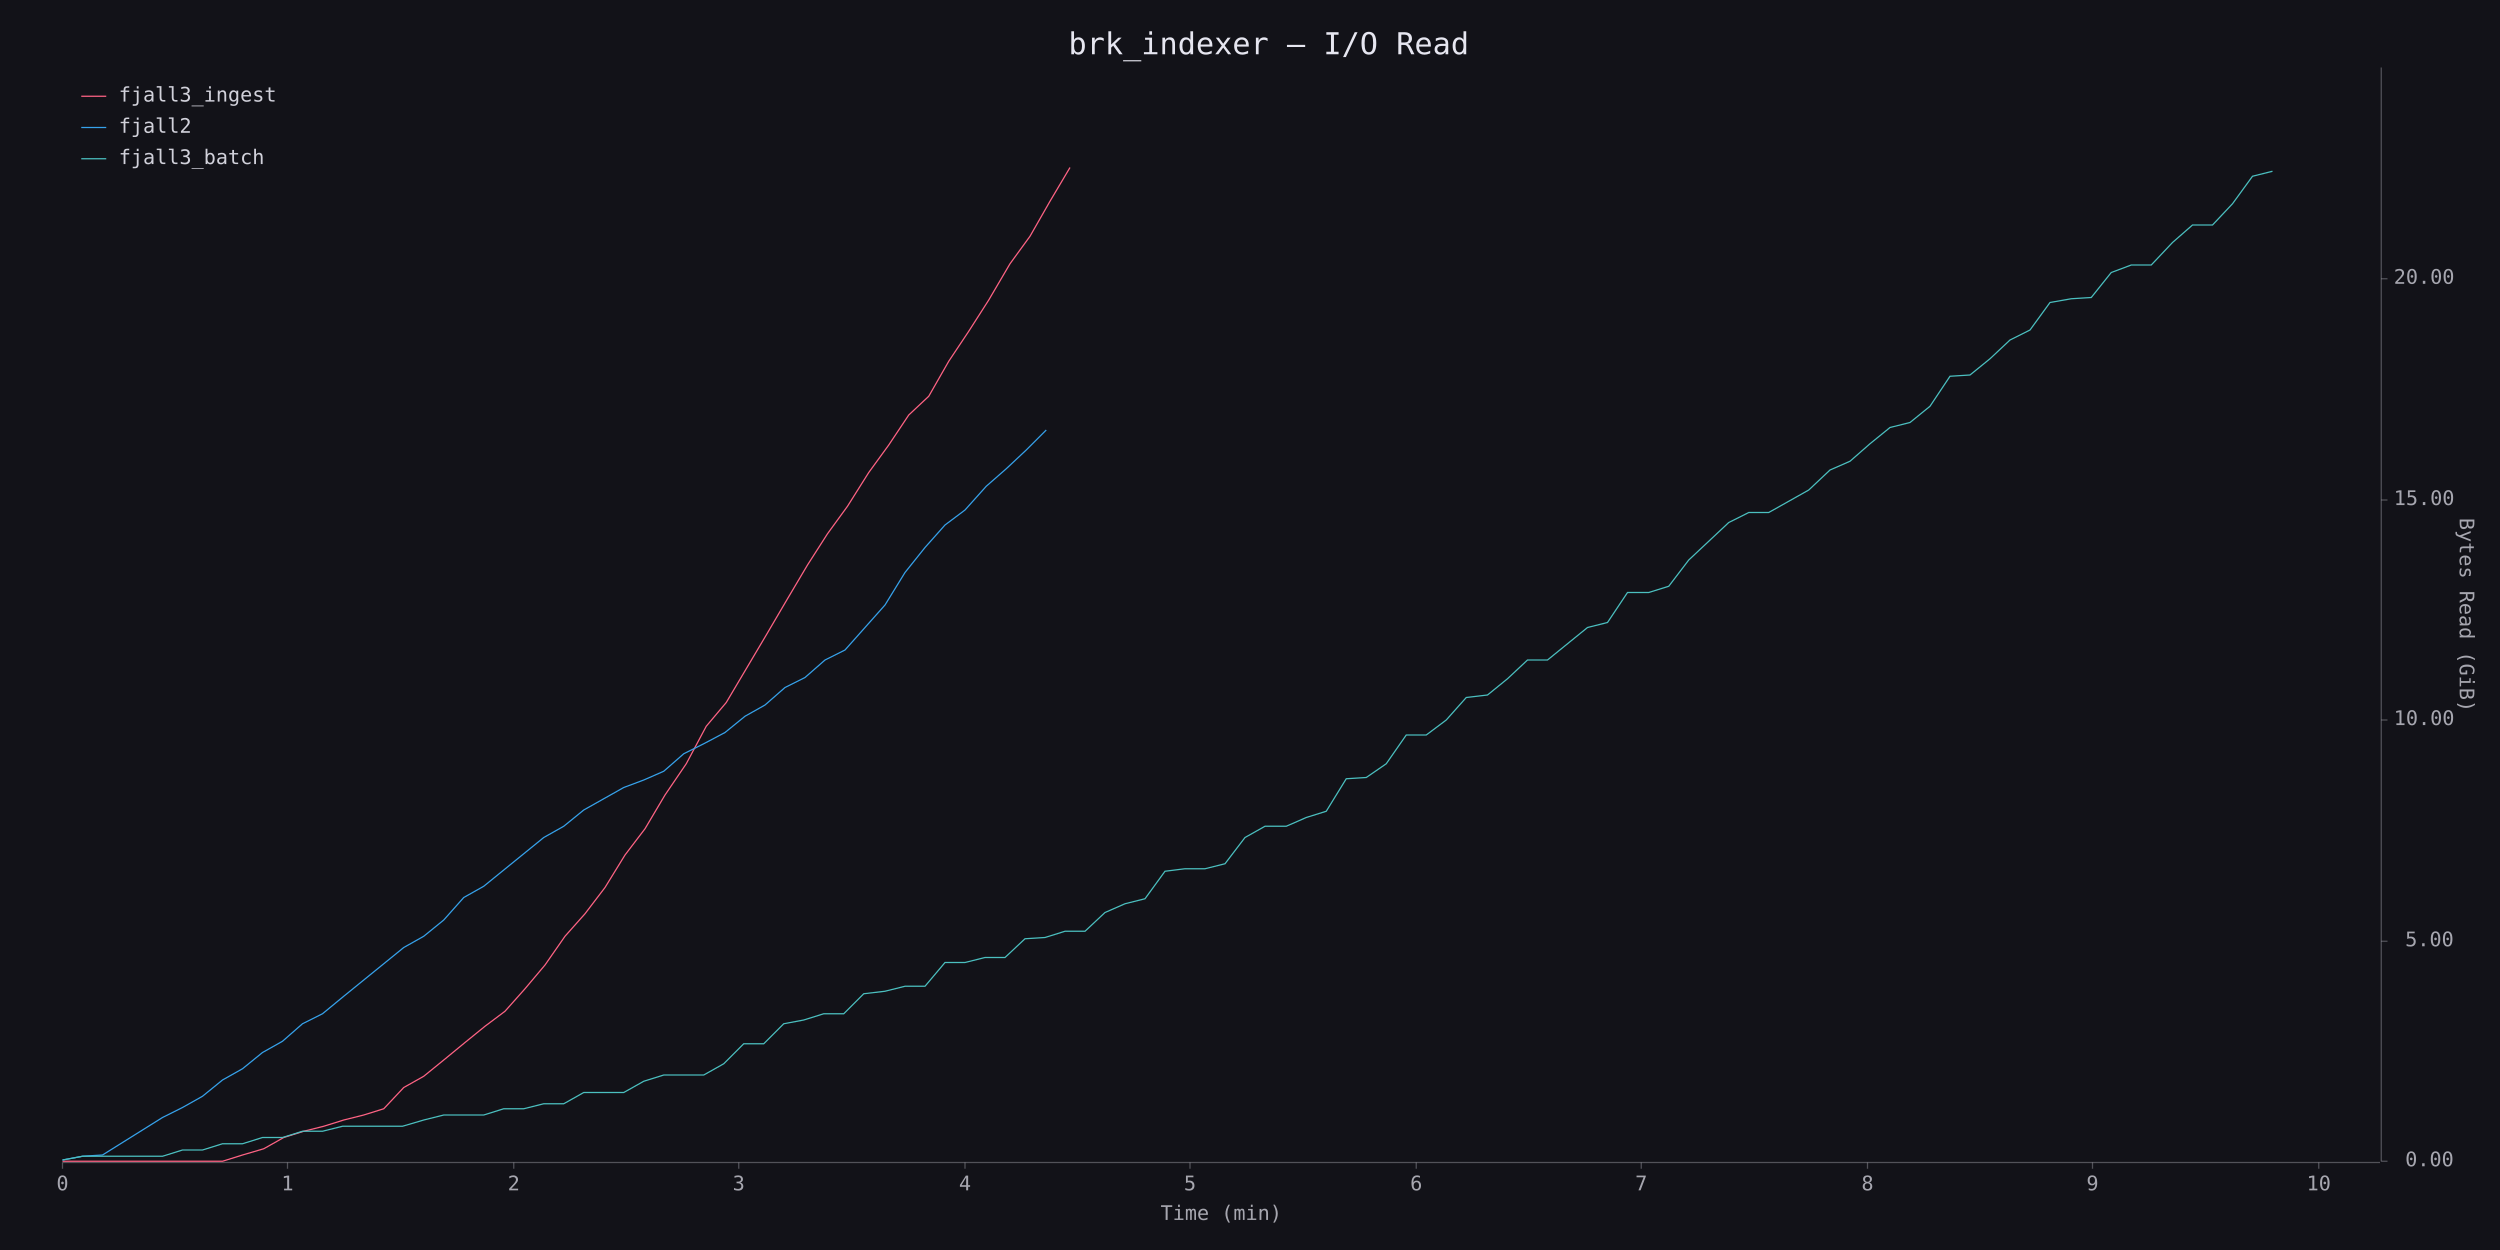
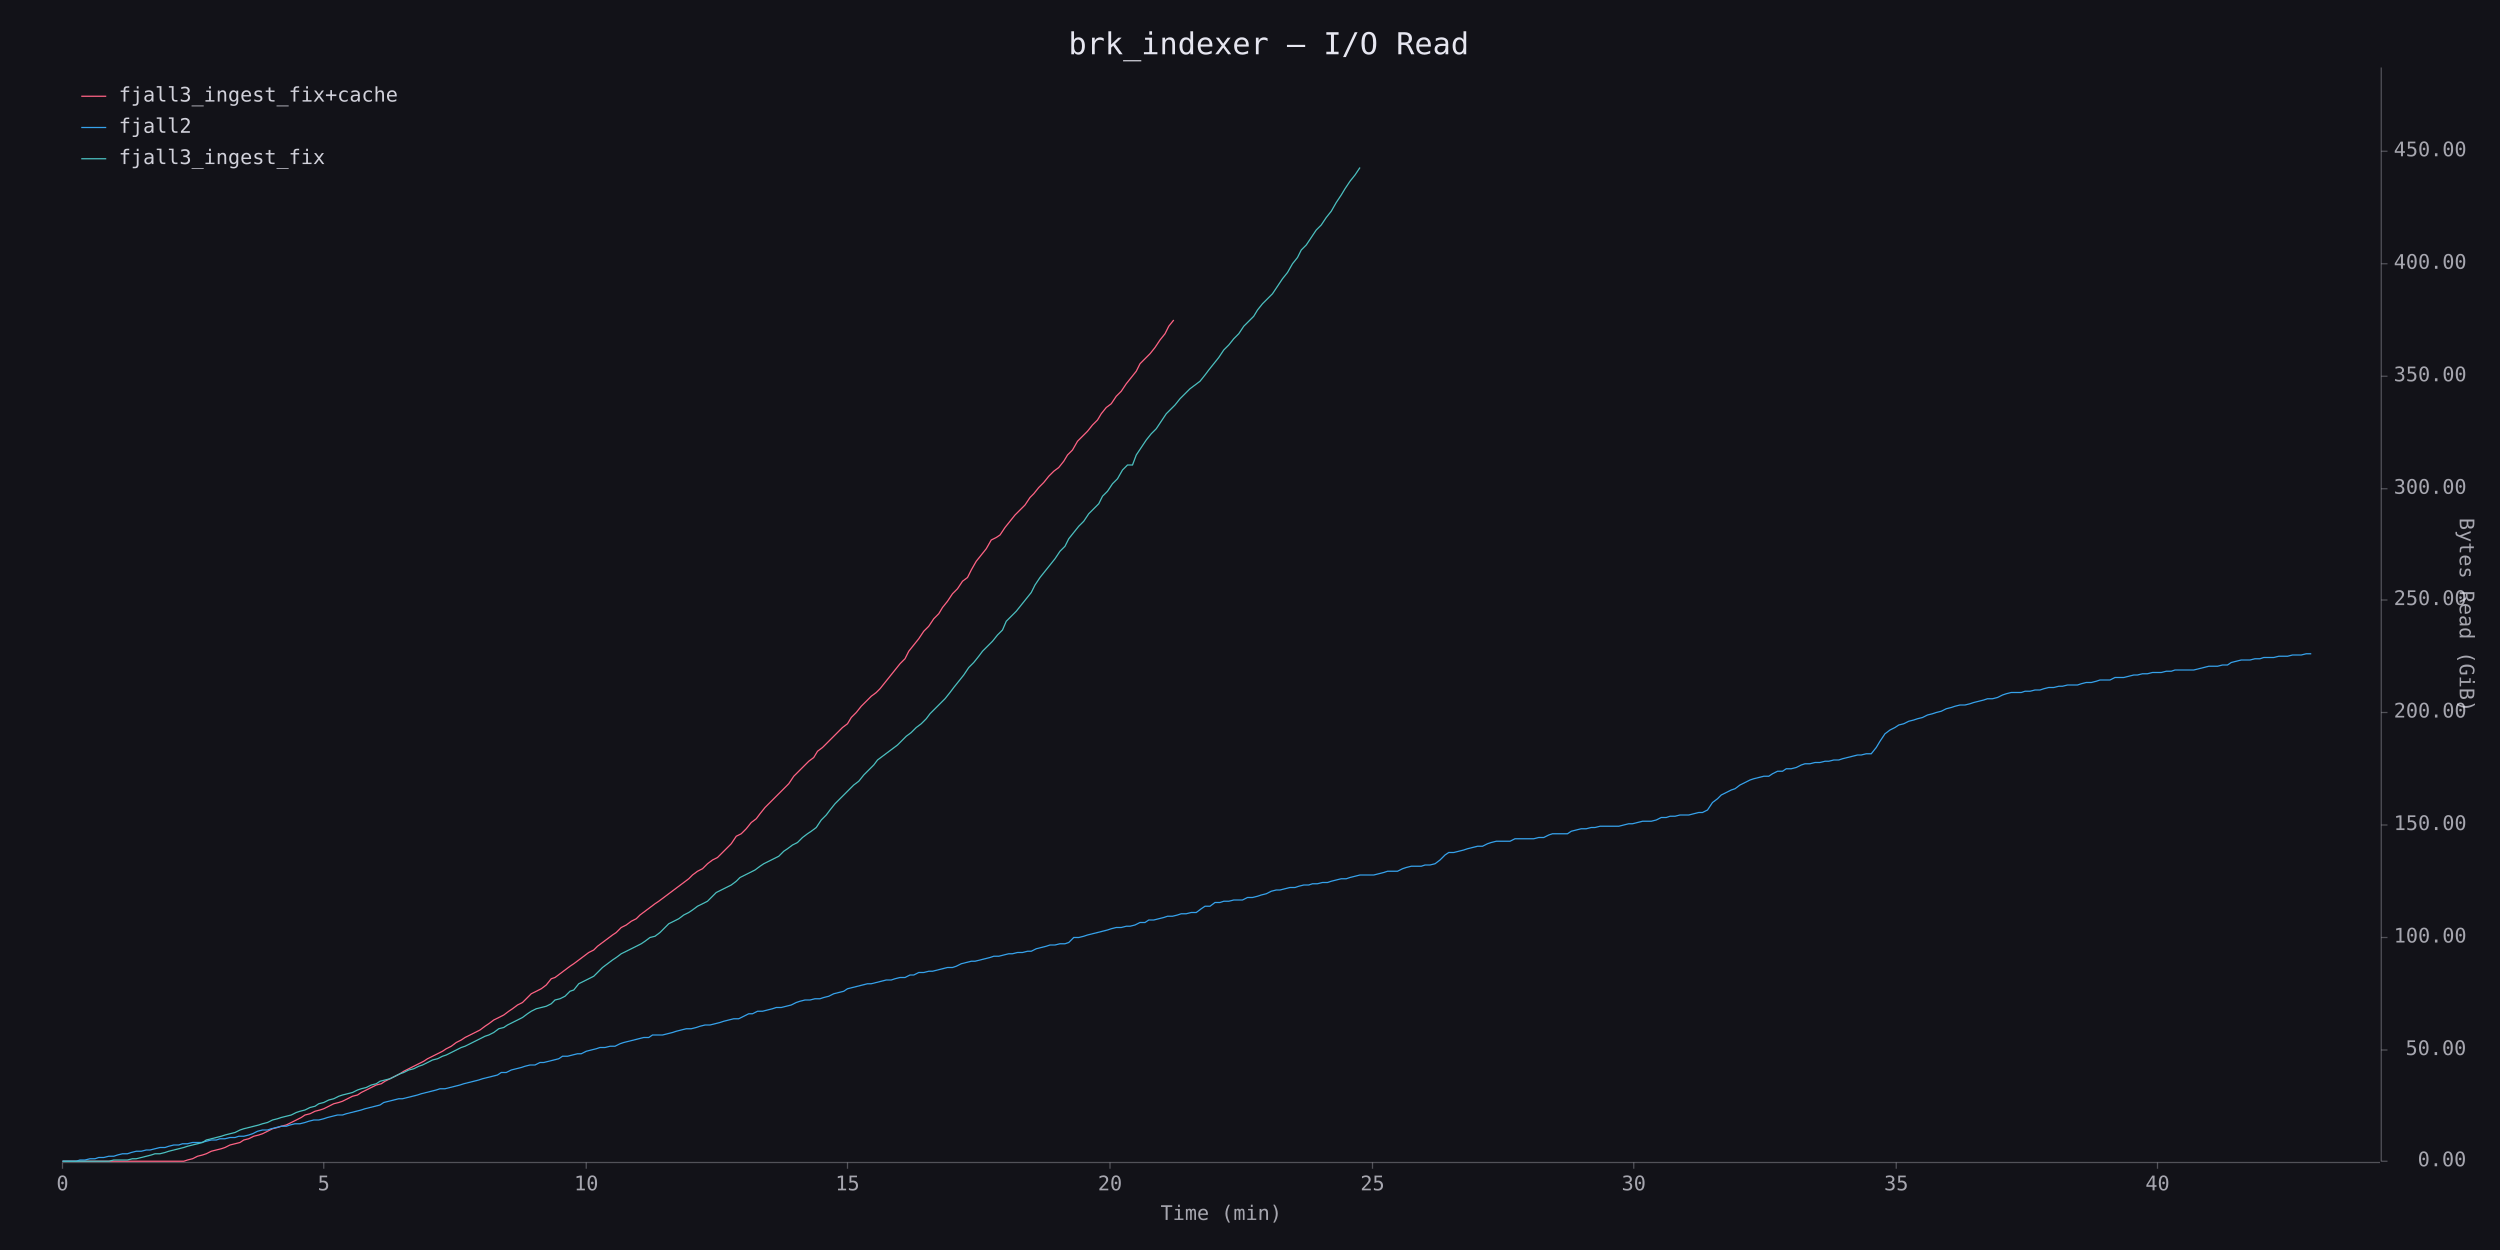
<svg xmlns="http://www.w3.org/2000/svg" width="2000" height="1000" viewBox="0 0 2000 1000">
  <rect x="0" y="0" width="2000" height="1000" opacity="1" fill="#121218" stroke="none" />
  <text x="1015" y="25" dy="0.76em" text-anchor="middle" font-family="monospace" font-size="24.194" opacity="1" fill="#E6E6F0">
brk_indexer — I/O Read
</text>
  <text x="977" y="980" dy="-0.5ex" text-anchor="middle" font-family="monospace" font-size="16.129" opacity="0.7" fill="#E6E6F0">
Time (min)
</text>
  <text x="1980" y="492" dy="0.76em" text-anchor="middle" font-family="monospace" font-size="16.129" opacity="0.7" fill="#E6E6F0" transform="rotate(90, 1980, 492)">
Bytes Read (GiB)
</text>
  <polyline fill="none" opacity="0.3" stroke="#E6E6F0" stroke-width="1" points="50,930 1904,930 " />
  <text x="50" y="940" dy="0.76em" text-anchor="middle" font-family="monospace" font-size="16.129" opacity="0.7" fill="#E6E6F0">
0
</text>
  <polyline fill="none" opacity="0.3" stroke="#E6E6F0" stroke-width="1" points="50,930 50,935 " />
-   <text x="230" y="940" dy="0.76em" text-anchor="middle" font-family="monospace" font-size="16.129" opacity="0.7" fill="#E6E6F0">
- 1
- </text>
-   <polyline fill="none" opacity="0.3" stroke="#E6E6F0" stroke-width="1" points="230,930 230,935 " />
-   <text x="411" y="940" dy="0.76em" text-anchor="middle" font-family="monospace" font-size="16.129" opacity="0.7" fill="#E6E6F0">
- 2
- </text>
-   <polyline fill="none" opacity="0.3" stroke="#E6E6F0" stroke-width="1" points="411,930 411,935 " />
-   <text x="591" y="940" dy="0.76em" text-anchor="middle" font-family="monospace" font-size="16.129" opacity="0.7" fill="#E6E6F0">
- 3
- </text>
-   <polyline fill="none" opacity="0.3" stroke="#E6E6F0" stroke-width="1" points="591,930 591,935 " />
-   <text x="772" y="940" dy="0.76em" text-anchor="middle" font-family="monospace" font-size="16.129" opacity="0.7" fill="#E6E6F0">
- 4
- </text>
-   <polyline fill="none" opacity="0.3" stroke="#E6E6F0" stroke-width="1" points="772,930 772,935 " />
-   <text x="952" y="940" dy="0.76em" text-anchor="middle" font-family="monospace" font-size="16.129" opacity="0.7" fill="#E6E6F0">
+   <text x="259" y="940" dy="0.76em" text-anchor="middle" font-family="monospace" font-size="16.129" opacity="0.7" fill="#E6E6F0">
5
</text>
-   <polyline fill="none" opacity="0.3" stroke="#E6E6F0" stroke-width="1" points="952,930 952,935 " />
-   <text x="1133" y="940" dy="0.76em" text-anchor="middle" font-family="monospace" font-size="16.129" opacity="0.7" fill="#E6E6F0">
- 6
- </text>
-   <polyline fill="none" opacity="0.3" stroke="#E6E6F0" stroke-width="1" points="1133,930 1133,935 " />
-   <text x="1313" y="940" dy="0.76em" text-anchor="middle" font-family="monospace" font-size="16.129" opacity="0.7" fill="#E6E6F0">
- 7
- </text>
-   <polyline fill="none" opacity="0.3" stroke="#E6E6F0" stroke-width="1" points="1313,930 1313,935 " />
-   <text x="1494" y="940" dy="0.76em" text-anchor="middle" font-family="monospace" font-size="16.129" opacity="0.7" fill="#E6E6F0">
- 8
- </text>
-   <polyline fill="none" opacity="0.3" stroke="#E6E6F0" stroke-width="1" points="1494,930 1494,935 " />
-   <text x="1674" y="940" dy="0.76em" text-anchor="middle" font-family="monospace" font-size="16.129" opacity="0.7" fill="#E6E6F0">
- 9
- </text>
-   <polyline fill="none" opacity="0.3" stroke="#E6E6F0" stroke-width="1" points="1674,930 1674,935 " />
-   <text x="1855" y="940" dy="0.76em" text-anchor="middle" font-family="monospace" font-size="16.129" opacity="0.7" fill="#E6E6F0">
+   <polyline fill="none" opacity="0.3" stroke="#E6E6F0" stroke-width="1" points="259,930 259,935 " />
+   <text x="469" y="940" dy="0.76em" text-anchor="middle" font-family="monospace" font-size="16.129" opacity="0.7" fill="#E6E6F0">
10
</text>
-   <polyline fill="none" opacity="0.3" stroke="#E6E6F0" stroke-width="1" points="1855,930 1855,935 " />
+   <polyline fill="none" opacity="0.3" stroke="#E6E6F0" stroke-width="1" points="469,930 469,935 " />
+   <text x="678" y="940" dy="0.76em" text-anchor="middle" font-family="monospace" font-size="16.129" opacity="0.7" fill="#E6E6F0">
+ 15
+ </text>
+   <polyline fill="none" opacity="0.3" stroke="#E6E6F0" stroke-width="1" points="678,930 678,935 " />
+   <text x="888" y="940" dy="0.76em" text-anchor="middle" font-family="monospace" font-size="16.129" opacity="0.7" fill="#E6E6F0">
+ 20
+ </text>
+   <polyline fill="none" opacity="0.3" stroke="#E6E6F0" stroke-width="1" points="888,930 888,935 " />
+   <text x="1098" y="940" dy="0.76em" text-anchor="middle" font-family="monospace" font-size="16.129" opacity="0.7" fill="#E6E6F0">
+ 25
+ </text>
+   <polyline fill="none" opacity="0.3" stroke="#E6E6F0" stroke-width="1" points="1098,930 1098,935 " />
+   <text x="1307" y="940" dy="0.76em" text-anchor="middle" font-family="monospace" font-size="16.129" opacity="0.7" fill="#E6E6F0">
+ 30
+ </text>
+   <polyline fill="none" opacity="0.3" stroke="#E6E6F0" stroke-width="1" points="1307,930 1307,935 " />
+   <text x="1517" y="940" dy="0.76em" text-anchor="middle" font-family="monospace" font-size="16.129" opacity="0.7" fill="#E6E6F0">
+ 35
+ </text>
+   <polyline fill="none" opacity="0.3" stroke="#E6E6F0" stroke-width="1" points="1517,930 1517,935 " />
+   <text x="1726" y="940" dy="0.76em" text-anchor="middle" font-family="monospace" font-size="16.129" opacity="0.7" fill="#E6E6F0">
+ 40
+ </text>
+   <polyline fill="none" opacity="0.3" stroke="#E6E6F0" stroke-width="1" points="1726,930 1726,935 " />
  <polyline fill="none" opacity="0.3" stroke="#E6E6F0" stroke-width="1" points="1905,54 1905,929 " />
-   <text x="1963" y="929" dy="0.5ex" text-anchor="end" font-family="monospace" font-size="16.129" opacity="0.7" fill="#E6E6F0">
+   <text x="1973" y="929" dy="0.5ex" text-anchor="end" font-family="monospace" font-size="16.129" opacity="0.7" fill="#E6E6F0">
0.00
</text>
  <polyline fill="none" opacity="0.3" stroke="#E6E6F0" stroke-width="1" points="1905,929 1910,929 " />
-   <text x="1963" y="753" dy="0.5ex" text-anchor="end" font-family="monospace" font-size="16.129" opacity="0.7" fill="#E6E6F0">
- 5.00
+   <text x="1973" y="840" dy="0.5ex" text-anchor="end" font-family="monospace" font-size="16.129" opacity="0.7" fill="#E6E6F0">
+ 50.00
</text>
-   <polyline fill="none" opacity="0.3" stroke="#E6E6F0" stroke-width="1" points="1905,753 1910,753 " />
-   <text x="1915" y="576" dy="0.5ex" text-anchor="start" font-family="monospace" font-size="16.129" opacity="0.7" fill="#E6E6F0">
- 10.00
+   <polyline fill="none" opacity="0.3" stroke="#E6E6F0" stroke-width="1" points="1905,840 1910,840 " />
+   <text x="1915" y="750" dy="0.5ex" text-anchor="start" font-family="monospace" font-size="16.129" opacity="0.7" fill="#E6E6F0">
+ 100.00
</text>
-   <polyline fill="none" opacity="0.3" stroke="#E6E6F0" stroke-width="1" points="1905,576 1910,576 " />
-   <text x="1915" y="400" dy="0.5ex" text-anchor="start" font-family="monospace" font-size="16.129" opacity="0.7" fill="#E6E6F0">
- 15.00
+   <polyline fill="none" opacity="0.3" stroke="#E6E6F0" stroke-width="1" points="1905,750 1910,750 " />
+   <text x="1915" y="660" dy="0.5ex" text-anchor="start" font-family="monospace" font-size="16.129" opacity="0.7" fill="#E6E6F0">
+ 150.00
</text>
-   <polyline fill="none" opacity="0.3" stroke="#E6E6F0" stroke-width="1" points="1905,400 1910,400 " />
-   <text x="1915" y="223" dy="0.5ex" text-anchor="start" font-family="monospace" font-size="16.129" opacity="0.7" fill="#E6E6F0">
- 20.00
+   <polyline fill="none" opacity="0.3" stroke="#E6E6F0" stroke-width="1" points="1905,660 1910,660 " />
+   <text x="1915" y="570" dy="0.5ex" text-anchor="start" font-family="monospace" font-size="16.129" opacity="0.7" fill="#E6E6F0">
+ 200.00
</text>
-   <polyline fill="none" opacity="0.3" stroke="#E6E6F0" stroke-width="1" points="1905,223 1910,223 " />
-   <polyline fill="none" opacity="1" stroke="#FF6384" stroke-width="1" points="50,929 66,929 82,929 98,929 114,929 130,929 146,929 162,929 178,929 194,924 211,919 227,910 243,905 259,901 275,896 291,892 307,887 323,870 339,861 355,848 372,834 388,821 404,809 420,791 436,772 452,749 468,731 484,710 500,684 516,663 532,636 549,611 565,581 581,562 597,535 613,508 630,479 646,452 662,427 678,405 695,378 711,356 727,332 743,317 759,289 775,265 791,240 808,211 824,189 840,161 856,134 " />
-   <polyline fill="none" opacity="1" stroke="#36A2EB" stroke-width="1" points="50,928 66,925 82,924 98,914 114,904 130,894 146,886 162,877 178,864 194,855 210,842 226,833 242,819 258,811 275,797 291,784 307,771 323,758 339,749 355,736 371,718 387,709 403,696 419,683 435,670 451,661 467,648 483,639 499,630 515,624 531,617 547,603 563,595 580,586 596,573 612,564 628,550 644,542 660,528 676,520 692,502 708,484 724,458 740,438 756,420 772,408 789,389 805,375 821,360 837,344 " />
-   <polyline fill="none" opacity="1" stroke="#4BC0C0" stroke-width="1" points="50,928 66,925 82,925 98,925 114,925 130,925 146,920 162,920 178,915 194,915 210,910 226,910 242,905 258,905 274,901 290,901 306,901 322,901 339,896 355,892 371,892 387,892 403,887 419,887 435,883 451,883 467,874 483,874 499,874 515,865 531,860 547,860 563,860 579,851 595,835 611,835 627,819 643,816 659,811 675,811 691,795 708,793 724,789 740,789 756,770 772,770 788,766 804,766 820,751 836,750 852,745 868,745 884,730 900,723 916,719 932,697 948,695 964,695 980,691 996,670 1012,661 1029,661 1045,654 1061,649 1077,623 1093,622 1109,611 1125,588 1141,588 1157,576 1173,558 1190,556 1206,543 1222,528 1238,528 1254,515 1270,502 1286,498 1302,474 1319,474 1335,469 1351,448 1367,433 1383,418 1399,410 1415,410 1431,401 1447,392 1464,376 1480,369 1496,355 1512,342 1528,338 1544,325 1560,301 1576,300 1592,287 1608,272 1624,264 1640,242 1657,239 1673,238 1689,218 1705,212 1721,212 1738,194 1754,180 1770,180 1786,163 1802,141 1818,137 " />
-   <rect x="55" y="59" width="175" height="86" opacity="0.98" fill="#121218" stroke="none" />
-   <rect x="55" y="59" width="175" height="86" opacity="1" fill="none" stroke="#121218" />
+   <polyline fill="none" opacity="0.3" stroke="#E6E6F0" stroke-width="1" points="1905,570 1910,570 " />
+   <text x="1915" y="480" dy="0.5ex" text-anchor="start" font-family="monospace" font-size="16.129" opacity="0.7" fill="#E6E6F0">
+ 250.00
+ </text>
+   <polyline fill="none" opacity="0.3" stroke="#E6E6F0" stroke-width="1" points="1905,480 1910,480 " />
+   <text x="1915" y="391" dy="0.5ex" text-anchor="start" font-family="monospace" font-size="16.129" opacity="0.7" fill="#E6E6F0">
+ 300.00
+ </text>
+   <polyline fill="none" opacity="0.3" stroke="#E6E6F0" stroke-width="1" points="1905,391 1910,391 " />
+   <text x="1915" y="301" dy="0.5ex" text-anchor="start" font-family="monospace" font-size="16.129" opacity="0.7" fill="#E6E6F0">
+ 350.00
+ </text>
+   <polyline fill="none" opacity="0.3" stroke="#E6E6F0" stroke-width="1" points="1905,301 1910,301 " />
+   <text x="1915" y="211" dy="0.5ex" text-anchor="start" font-family="monospace" font-size="16.129" opacity="0.7" fill="#E6E6F0">
+ 400.00
+ </text>
+   <polyline fill="none" opacity="0.3" stroke="#E6E6F0" stroke-width="1" points="1905,211 1910,211 " />
+   <text x="1915" y="121" dy="0.5ex" text-anchor="start" font-family="monospace" font-size="16.129" opacity="0.7" fill="#E6E6F0">
+ 450.00
+ </text>
+   <polyline fill="none" opacity="0.3" stroke="#E6E6F0" stroke-width="1" points="1905,121 1910,121 " />
+   <polyline fill="none" opacity="1" stroke="#FF6384" stroke-width="1" points="50,929 53,929 57,929 61,929 64,929 68,929 72,929 76,929 79,929 83,929 87,929 91,929 94,929 98,929 102,929 106,929 109,929 113,929 117,929 120,929 124,929 128,929 132,929 135,929 139,929 143,929 147,929 150,928 154,927 158,925 162,924 165,923 169,921 173,920 177,919 180,918 184,916 188,915 192,914 195,912 199,911 203,909 207,908 210,907 214,905 218,903 222,902 225,901 229,900 233,898 237,896 241,894 244,892 248,891 252,889 256,888 259,887 263,885 267,883 271,882 274,881 278,879 282,877 286,876 289,874 293,872 297,870 301,868 305,867 308,865 312,863 316,861 320,859 323,857 327,855 331,853 335,851 339,849 342,847 346,845 350,843 354,841 357,839 361,837 365,834 369,832 372,830 376,828 380,826 384,824 388,821 391,819 395,816 399,814 403,812 407,809 410,807 414,804 418,802 422,798 425,795 429,793 433,791 437,788 441,783 444,782 448,779 452,776 456,773 459,771 463,768 467,765 471,762 475,760 478,757 482,754 486,751 490,748 493,746 497,742 501,740 505,737 509,735 512,732 516,729 520,726 524,723 527,721 531,718 535,715 539,712 543,709 547,706 551,703 554,700 558,697 562,695 566,691 570,688 574,686 578,682 581,679 585,675 589,669 593,667 597,663 601,658 605,655 608,651 612,646 616,642 620,638 624,634 628,630 631,627 635,621 639,617 643,613 647,609 651,606 654,601 658,598 662,594 666,590 670,586 674,582 678,579 681,574 685,570 689,565 693,561 697,557 701,554 704,551 708,546 712,541 716,536 720,531 724,527 727,521 731,516 735,511 739,505 743,501 747,495 751,491 754,486 758,481 762,475 766,471 770,465 774,462 777,456 781,449 785,444 789,439 793,432 797,430 800,428 804,422 808,417 812,412 816,408 820,404 824,398 827,395 831,390 835,386 839,381 843,377 847,374 851,369 854,364 858,360 862,353 866,349 870,345 874,340 878,336 881,331 885,326 889,323 893,317 897,313 901,307 905,302 909,297 912,291 916,287 920,283 924,278 928,272 932,267 935,261 939,256 " />
+   <polyline fill="none" opacity="1" stroke="#36A2EB" stroke-width="1" points="50,929 53,929 57,929 61,929 64,928 68,928 72,927 76,927 79,926 83,926 87,925 91,925 94,924 98,923 102,923 105,922 109,921 113,921 117,920 120,920 124,919 128,918 132,918 135,917 139,916 143,916 146,915 150,915 154,914 158,914 161,914 165,913 169,912 173,912 176,911 180,911 184,910 188,910 191,909 195,909 199,908 202,907 206,905 210,904 214,904 217,903 221,902 225,901 229,901 232,900 236,899 240,899 244,898 247,897 251,896 255,896 259,895 262,894 266,893 270,892 274,892 277,891 281,890 285,889 289,888 292,887 296,886 300,885 304,884 307,882 311,881 315,880 319,879 322,879 326,878 330,877 334,876 337,875 341,874 345,873 349,872 352,871 356,871 360,870 364,869 368,868 371,867 375,866 379,865 383,864 386,863 390,862 394,861 398,860 401,858 405,858 409,856 413,855 417,854 420,853 424,852 428,852 432,850 435,850 439,849 443,848 447,847 450,845 454,845 458,844 462,843 465,843 469,841 473,840 477,839 480,838 484,838 488,837 492,837 496,835 499,834 503,833 507,832 511,831 515,830 519,830 522,828 526,828 530,828 534,827 538,826 541,825 545,824 549,823 553,823 557,822 560,821 564,820 568,820 572,819 576,818 579,817 583,816 587,815 591,815 595,813 599,811 602,811 606,809 610,809 614,808 618,807 621,806 625,806 629,805 633,804 637,802 640,801 644,800 648,800 652,799 656,799 659,798 663,797 667,795 671,794 675,793 678,791 682,790 686,789 690,788 694,787 697,787 701,786 705,785 709,784 713,784 716,783 720,782 724,782 728,780 731,780 735,778 739,778 743,777 746,777 750,776 754,775 758,774 762,774 765,773 769,771 773,770 777,769 780,769 784,768 788,767 792,766 795,765 799,765 803,764 807,763 810,763 814,762 818,762 822,761 825,761 829,759 833,758 837,757 840,756 844,756 848,755 852,755 855,754 859,750 863,750 867,749 870,748 874,747 878,746 882,745 886,744 889,743 893,742 897,742 901,741 904,741 908,740 912,738 916,738 919,736 923,736 927,735 931,734 934,733 938,733 942,732 945,731 949,731 953,730 957,730 961,727 964,725 968,725 972,722 976,722 979,721 983,721 987,720 991,720 994,720 998,718 1002,718 1006,717 1009,716 1013,715 1017,713 1021,712 1024,712 1028,711 1032,710 1036,710 1039,709 1043,708 1047,708 1050,707 1054,707 1058,706 1062,706 1065,705 1069,704 1073,703 1077,703 1080,702 1084,701 1088,700 1092,700 1095,700 1099,700 1103,699 1107,698 1110,697 1114,697 1118,697 1122,695 1125,694 1129,693 1133,693 1137,693 1140,692 1144,692 1148,691 1152,688 1156,684 1159,682 1163,682 1167,681 1171,680 1174,679 1178,678 1182,677 1186,677 1190,675 1193,674 1197,673 1201,673 1205,673 1208,673 1212,671 1216,671 1220,671 1223,671 1227,671 1231,670 1235,670 1239,668 1242,667 1246,667 1250,667 1254,667 1257,665 1261,664 1265,663 1269,663 1273,662 1276,662 1280,661 1284,661 1288,661 1291,661 1295,661 1299,660 1303,659 1306,659 1310,658 1314,657 1318,657 1321,657 1325,656 1329,654 1333,654 1336,653 1340,653 1344,652 1347,652 1351,652 1355,651 1359,650 1362,650 1366,648 1370,642 1374,639 1377,636 1381,634 1385,632 1388,631 1392,628 1396,626 1400,624 1403,623 1407,622 1411,621 1415,621 1418,619 1422,617 1426,617 1429,615 1433,615 1437,614 1441,612 1444,611 1448,611 1452,610 1456,610 1460,609 1463,609 1467,608 1471,608 1474,607 1478,606 1482,605 1486,604 1489,604 1493,603 1497,603 1501,598 1504,593 1508,587 1512,584 1516,582 1519,580 1523,579 1527,577 1531,576 1534,575 1538,574 1542,572 1546,571 1549,570 1553,569 1557,567 1561,566 1564,565 1568,564 1572,564 1576,563 1579,562 1583,561 1587,560 1590,559 1594,559 1598,558 1602,556 1605,555 1609,554 1613,554 1617,554 1620,553 1624,553 1628,552 1632,552 1635,551 1639,550 1643,550 1647,549 1650,549 1654,548 1658,548 1662,548 1665,547 1669,546 1673,546 1677,545 1680,544 1684,544 1688,544 1692,542 1695,542 1699,542 1703,541 1707,540 1710,540 1714,539 1718,539 1722,538 1725,538 1729,538 1733,537 1737,537 1740,536 1744,536 1748,536 1752,536 1755,536 1759,535 1763,534 1767,533 1770,533 1774,533 1778,532 1782,532 1785,530 1789,529 1793,528 1797,528 1800,528 1804,527 1808,527 1811,526 1815,526 1819,526 1823,525 1826,525 1830,525 1834,524 1838,524 1841,524 1845,523 1849,523 " />
+   <polyline fill="none" opacity="1" stroke="#4BC0C0" stroke-width="1" points="50,929 53,929 57,929 61,929 64,929 68,929 72,929 76,929 79,929 83,929 87,929 91,928 94,928 98,928 102,928 106,927 109,927 113,926 117,925 121,924 124,923 128,923 132,922 135,921 139,920 143,919 147,918 150,917 154,916 158,915 162,914 165,912 169,911 173,910 177,909 180,908 184,907 188,906 192,904 195,903 199,902 203,901 207,900 210,899 214,898 218,896 222,895 225,894 229,893 233,892 237,890 240,889 244,888 248,886 252,885 255,883 259,882 263,880 267,879 271,877 274,876 278,875 282,874 286,872 289,871 293,870 297,868 301,867 304,865 308,864 312,863 316,861 320,859 323,858 327,856 331,855 335,853 338,852 342,850 346,848 350,847 354,845 357,844 361,842 365,840 369,838 372,837 376,835 380,833 384,831 388,829 391,828 395,826 399,823 403,822 406,820 410,818 414,816 418,814 422,811 425,809 429,807 433,806 437,805 441,803 444,800 448,799 452,797 456,793 459,792 463,787 467,785 471,783 475,781 478,778 482,774 486,771 490,768 493,766 497,763 501,761 505,759 509,757 513,755 516,753 520,750 524,749 528,746 532,742 535,739 539,737 543,735 547,732 551,730 554,728 558,725 562,723 566,721 570,717 573,714 577,712 581,710 585,708 589,705 592,702 596,700 600,698 604,696 608,693 611,691 615,689 619,687 623,685 627,681 630,679 634,676 638,674 642,670 646,667 649,665 653,662 657,656 661,652 664,648 668,643 672,639 676,635 680,631 683,628 687,625 691,620 695,616 699,612 702,608 706,605 710,602 714,599 718,596 722,592 725,589 729,586 733,582 737,579 741,575 744,571 748,567 752,563 756,559 760,554 763,550 767,545 771,540 775,534 779,530 783,525 786,521 790,517 794,513 798,508 802,504 805,497 809,493 813,489 817,484 821,479 825,474 828,468 832,462 836,457 840,452 844,447 848,441 852,437 855,431 859,426 863,421 867,417 871,411 875,407 879,403 882,397 886,393 890,387 894,383 898,376 902,372 906,372 909,364 913,358 917,352 921,347 925,343 929,337 933,331 936,328 940,324 944,319 948,315 952,311 956,308 960,305 964,300 967,296 971,291 975,286 979,280 983,276 987,271 991,267 995,261 999,257 1003,253 1006,248 1010,243 1014,239 1018,235 1022,229 1026,223 1030,218 1034,211 1038,206 1041,200 1045,196 1049,190 1053,184 1057,180 1061,174 1065,169 1069,162 1073,156 1076,151 1080,145 1084,140 1088,134 " />
+   <rect x="55" y="59" width="272" height="86" opacity="0.98" fill="#121218" stroke="none" />
+   <rect x="55" y="59" width="272" height="86" opacity="1" fill="none" stroke="#121218" />
  <text x="95" y="69" dy="0.76em" text-anchor="start" font-family="monospace" font-size="16.129" opacity="0.9" fill="#E6E6F0">
- fjall3_ingest
+ fjall3_ingest_fix+cache
</text>
  <text x="95" y="94" dy="0.76em" text-anchor="start" font-family="monospace" font-size="16.129" opacity="0.9" fill="#E6E6F0">
fjall2
</text>
  <text x="95" y="119" dy="0.76em" text-anchor="start" font-family="monospace" font-size="16.129" opacity="0.9" fill="#E6E6F0">
- fjall3_batch
+ fjall3_ingest_fix
</text>
  <polyline fill="none" opacity="1" stroke="#FF6384" stroke-width="1" points="65,77 85,77 " />
  <polyline fill="none" opacity="1" stroke="#36A2EB" stroke-width="1" points="65,102 85,102 " />
  <polyline fill="none" opacity="1" stroke="#4BC0C0" stroke-width="1" points="65,127 85,127 " />
</svg>
